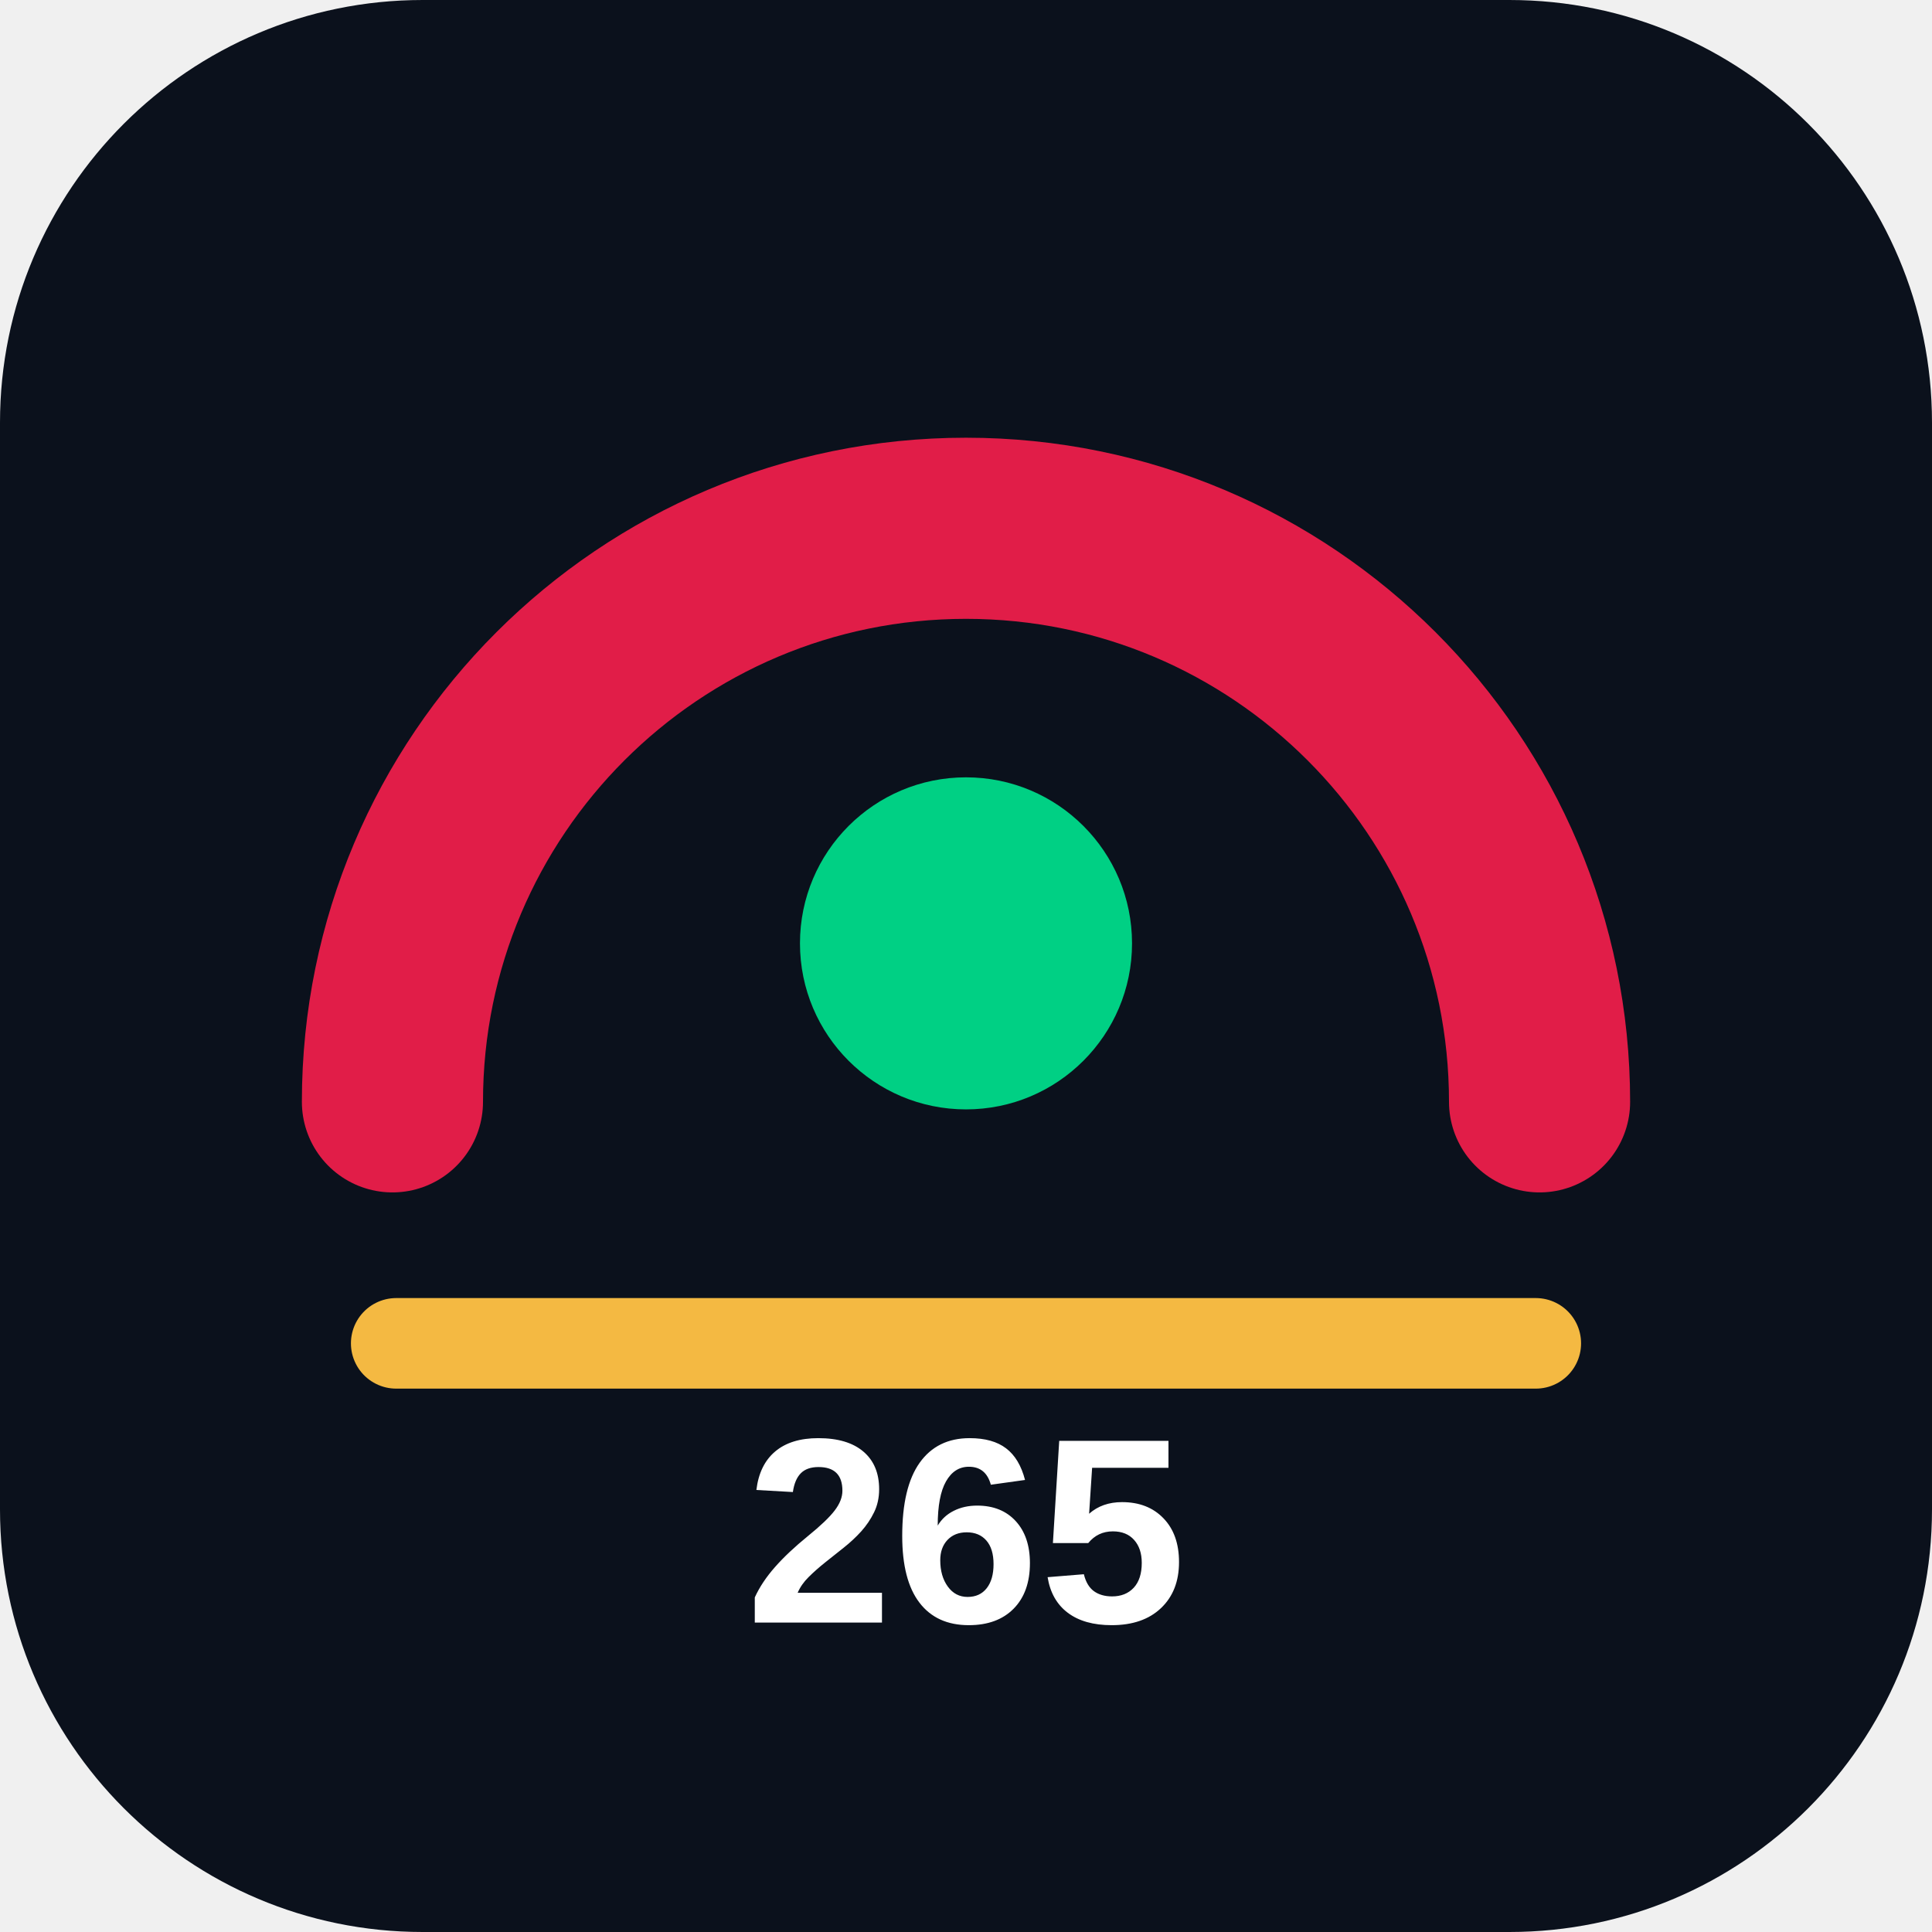
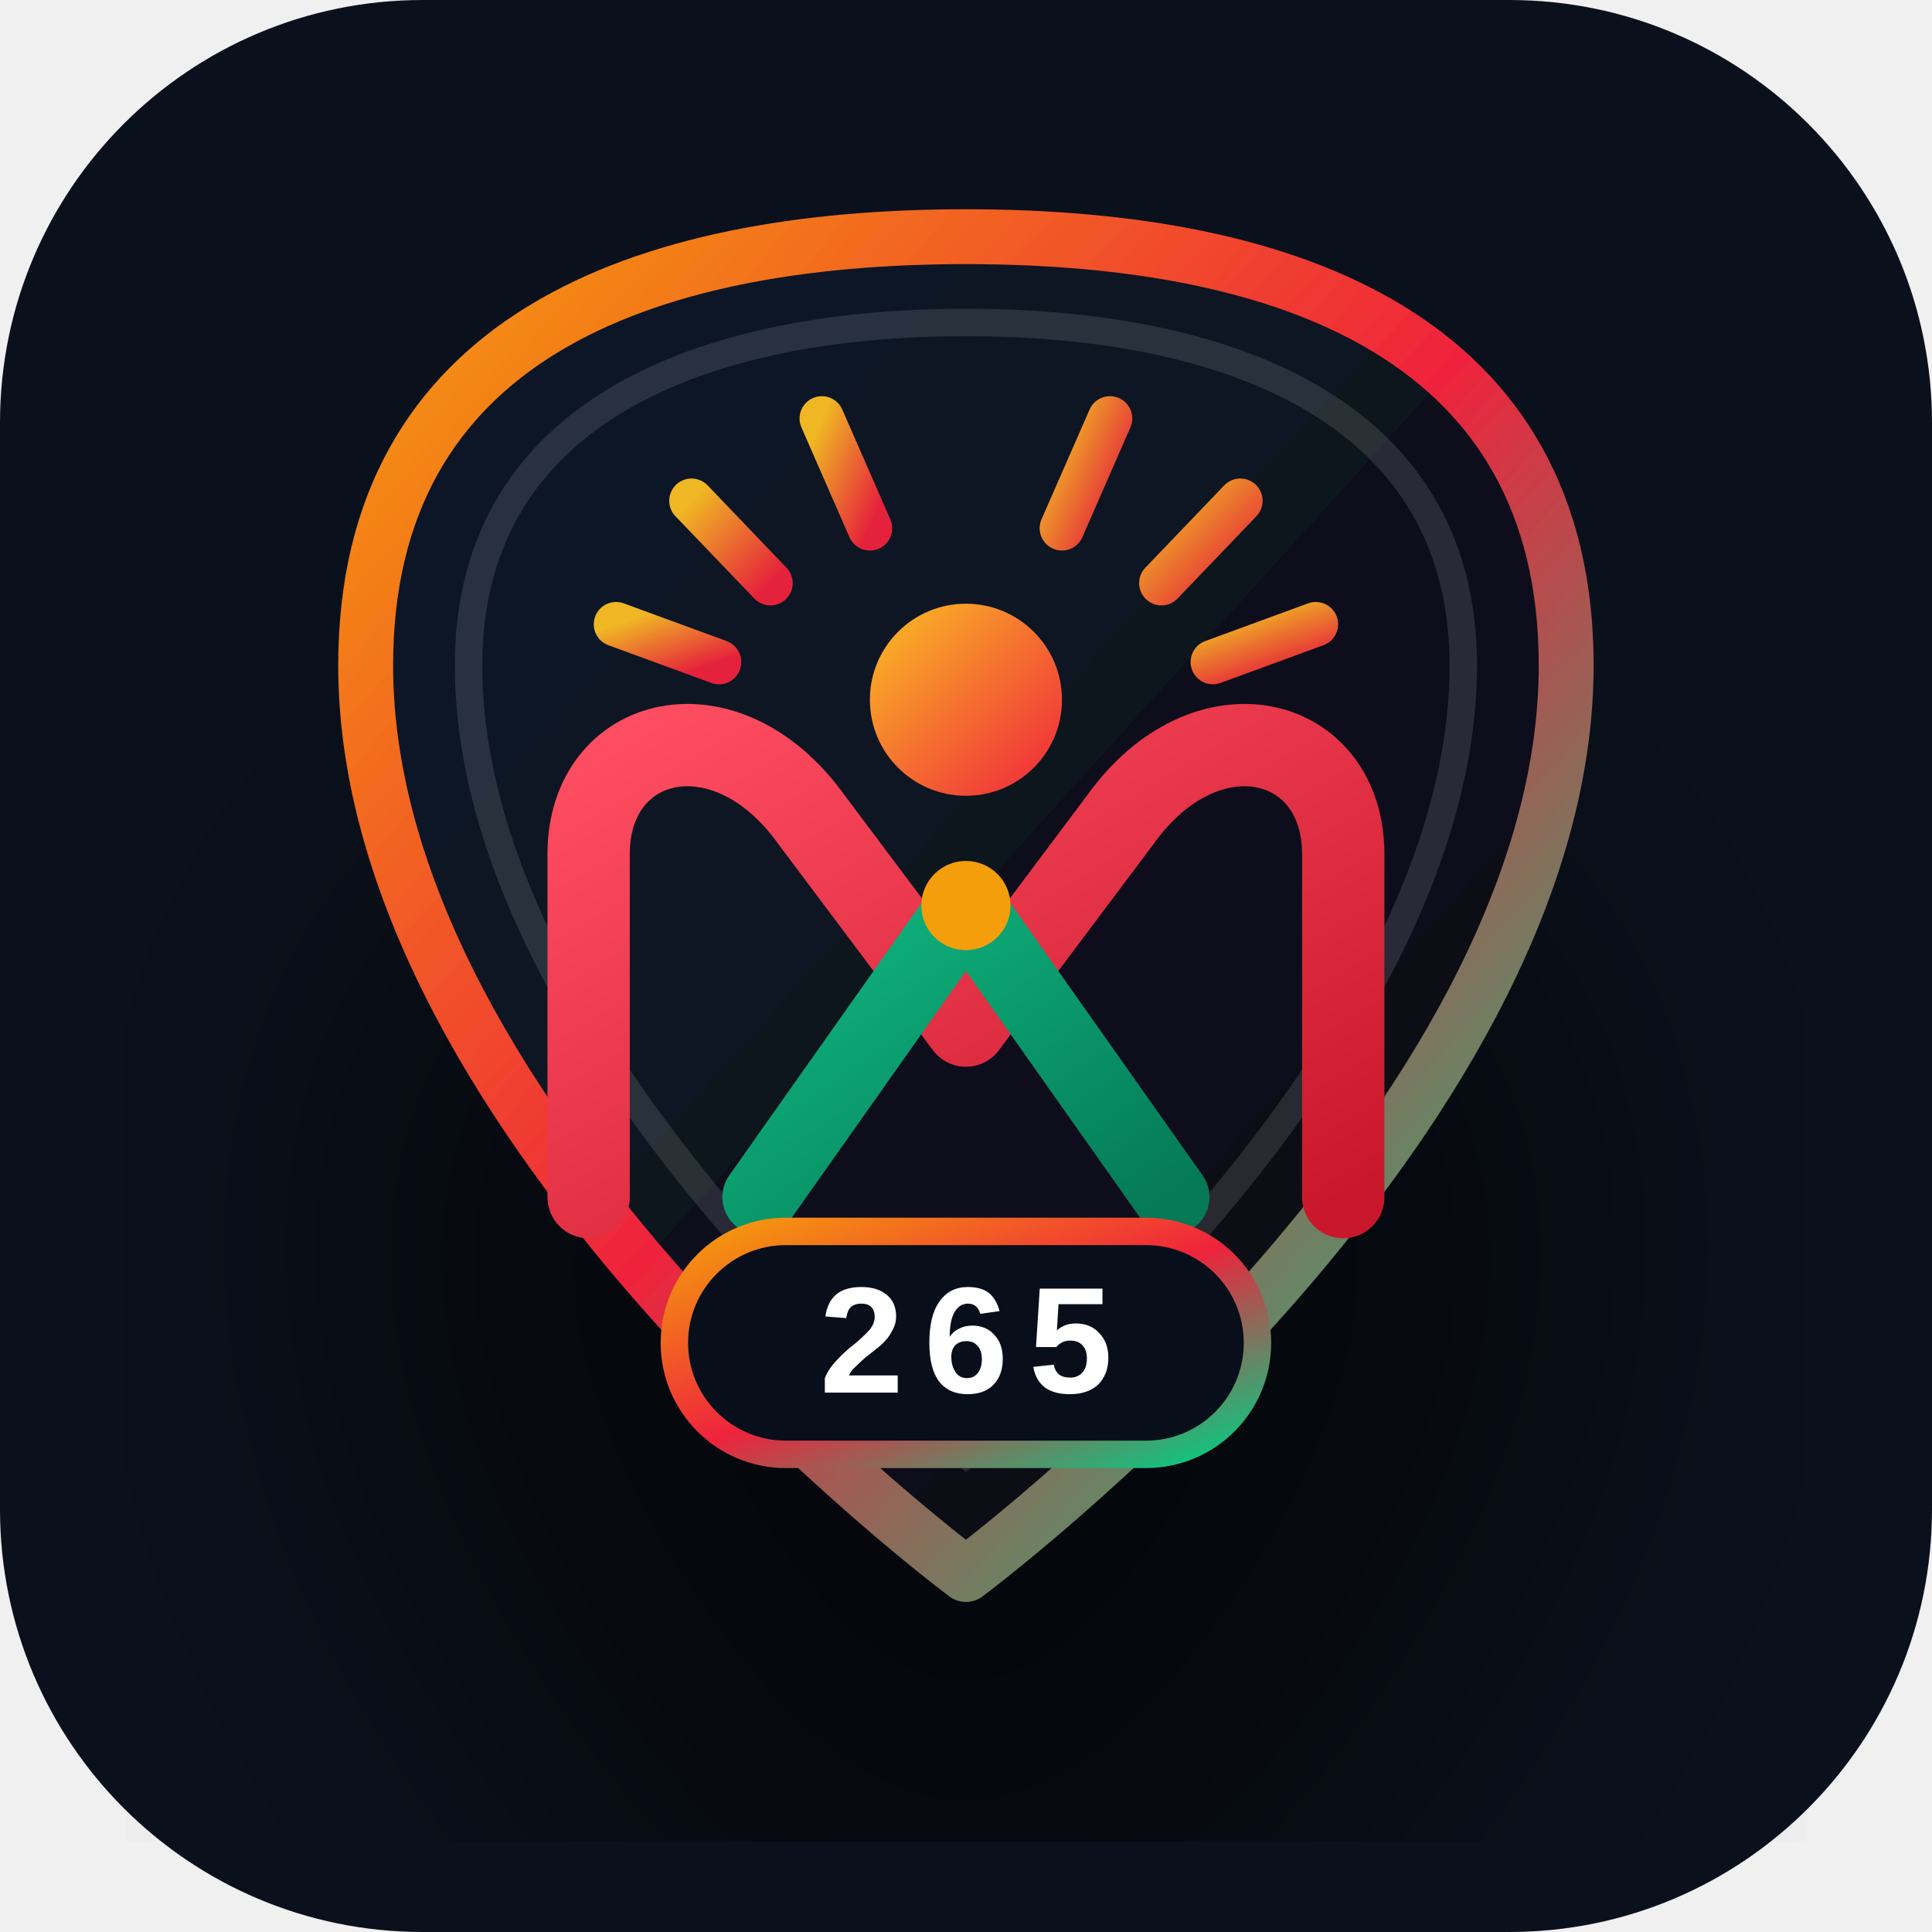
- <svg xmlns="http://www.w3.org/2000/svg" viewBox="0 0 512 512" role="img" aria-label="Masewera265">
+ <svg xmlns="http://www.w3.org/2000/svg" viewBox="0 0 512 512" width="512" height="512" fill="none" role="img" aria-label="Masewera265">
+   <defs>
+     <linearGradient id="p-shield-bg" x1="0%" y1="0%" x2="100%" y2="100%">
+       <stop offset="0%" stop-color="#0f192b" />
+       <stop offset="100%" stop-color="#060a12" />
+     </linearGradient>
+     <linearGradient id="p-border-grad" x1="0%" y1="0%" x2="100%" y2="100%">
+       <stop offset="0%" stop-color="#f59e0b" />
+       <stop offset="50%" stop-color="#ef233c" />
+       <stop offset="100%" stop-color="#00d084" />
+     </linearGradient>
+     <linearGradient id="p-sun-grad" x1="0%" y1="0%" x2="100%" y2="100%">
+       <stop offset="0%" stop-color="#fbbf24" />
+       <stop offset="100%" stop-color="#ef233c" />
+     </linearGradient>
+     <linearGradient id="p-red-swoosh" x1="0%" y1="0%" x2="100%" y2="100%">
+       <stop offset="0%" stop-color="#ff4d61" />
+       <stop offset="100%" stop-color="#c9182b" />
+     </linearGradient>
+     <linearGradient id="p-green-swoosh" x1="0%" y1="0%" x2="100%" y2="100%">
+       <stop offset="0%" stop-color="#10b981" />
+       <stop offset="100%" stop-color="#057a55" />
+     </linearGradient>
+     <filter id="p-crest-shadow" x="-20%" y="-20%" width="140%" height="140%">
+       <feDropShadow dx="0" dy="16" stdDeviation="20" flood-color="#000000" flood-opacity="0.6" />
+     </filter>
+   </defs>
  <rect width="512" height="512" rx="112" fill="#0b111c" />
-   <path d="M104 292a152 152 0 0 1 304 0" fill="none" stroke="#e11d48" stroke-width="48" stroke-linecap="round" />
-   <circle cx="256" cy="250" r="44" fill="#00d084" />
-   <path d="M105 356h302" stroke="#f4b942" stroke-width="24" stroke-linecap="round" />
-   <text x="256" y="430" fill="#fff" font-family="Arial,sans-serif" font-size="70" font-weight="800" text-anchor="middle">265</text>
+   <g transform="translate(56, 40) scale(9.09)">
+     <path d="M22 2.5 C31.5 2.5 39.5 5.5 39.5 15 C39.5 28.5 22 41.5 22 41.5 C22 41.5 4.5 28.5 4.5 15 C4.5 5.5 12.5 2.5 22 2.5 Z" fill="url(#p-shield-bg)" stroke="url(#p-border-grad)" stroke-width="1.6" stroke-linejoin="round" filter="url(#p-crest-shadow)" />
+     <path d="M22 5 C29.5 5 36.5 7.5 36.5 15 C36.5 26.5 22 38 22 38 C22 38 7.5 26.5 7.5 15 C7.5 7.5 14.5 5 22 5 Z" fill="none" stroke="rgba(255,255,255,0.12)" stroke-width="0.8" />
+     <g stroke="url(#p-sun-grad)" stroke-width="1.3" stroke-linecap="round" opacity="0.95">
+       <line x1="22" y1="7" x2="22" y2="10.5" />
+       <line x1="26.2" y1="7.8" x2="24.8" y2="11" />
+       <line x1="30" y1="10.2" x2="27.7" y2="12.6" />
+       <line x1="32.2" y1="13.8" x2="29.2" y2="14.9" />
+       <line x1="17.8" y1="7.8" x2="19.2" y2="11" />
+       <line x1="14" y1="10.2" x2="16.3" y2="12.6" />
+       <line x1="11.8" y1="13.8" x2="14.8" y2="14.9" />
+     </g>
+     <circle cx="22" cy="16" r="2.8" fill="url(#p-sun-grad)" />
+     <path d="M11 30.5 L11 20.5 C11 17 15 16 17.5 19.5 L22 25.5 L26.5 19.5 C29 16 33 17 33 20.5 L33 30.5" fill="none" stroke="url(#p-red-swoosh)" stroke-width="2.4" stroke-linecap="round" stroke-linejoin="round" />
+     <path d="M16 30.5 L22 22 L28 30.5" fill="none" stroke="url(#p-green-swoosh)" stroke-width="2.2" stroke-linecap="round" stroke-linejoin="round" />
+     <circle cx="22" cy="22" r="1.3" fill="#f59e0b" />
+     <rect x="13.5" y="31.5" width="17" height="6.5" rx="3.25" fill="#080f1a" stroke="url(#p-border-grad)" stroke-width="0.8" />
+     <text x="22" y="36.2" font-family="Arial, sans-serif" font-size="4.4" font-weight="900" fill="#ffffff" text-anchor="middle" letter-spacing="0.6">
+       265
+     </text>
+   </g>
</svg>
